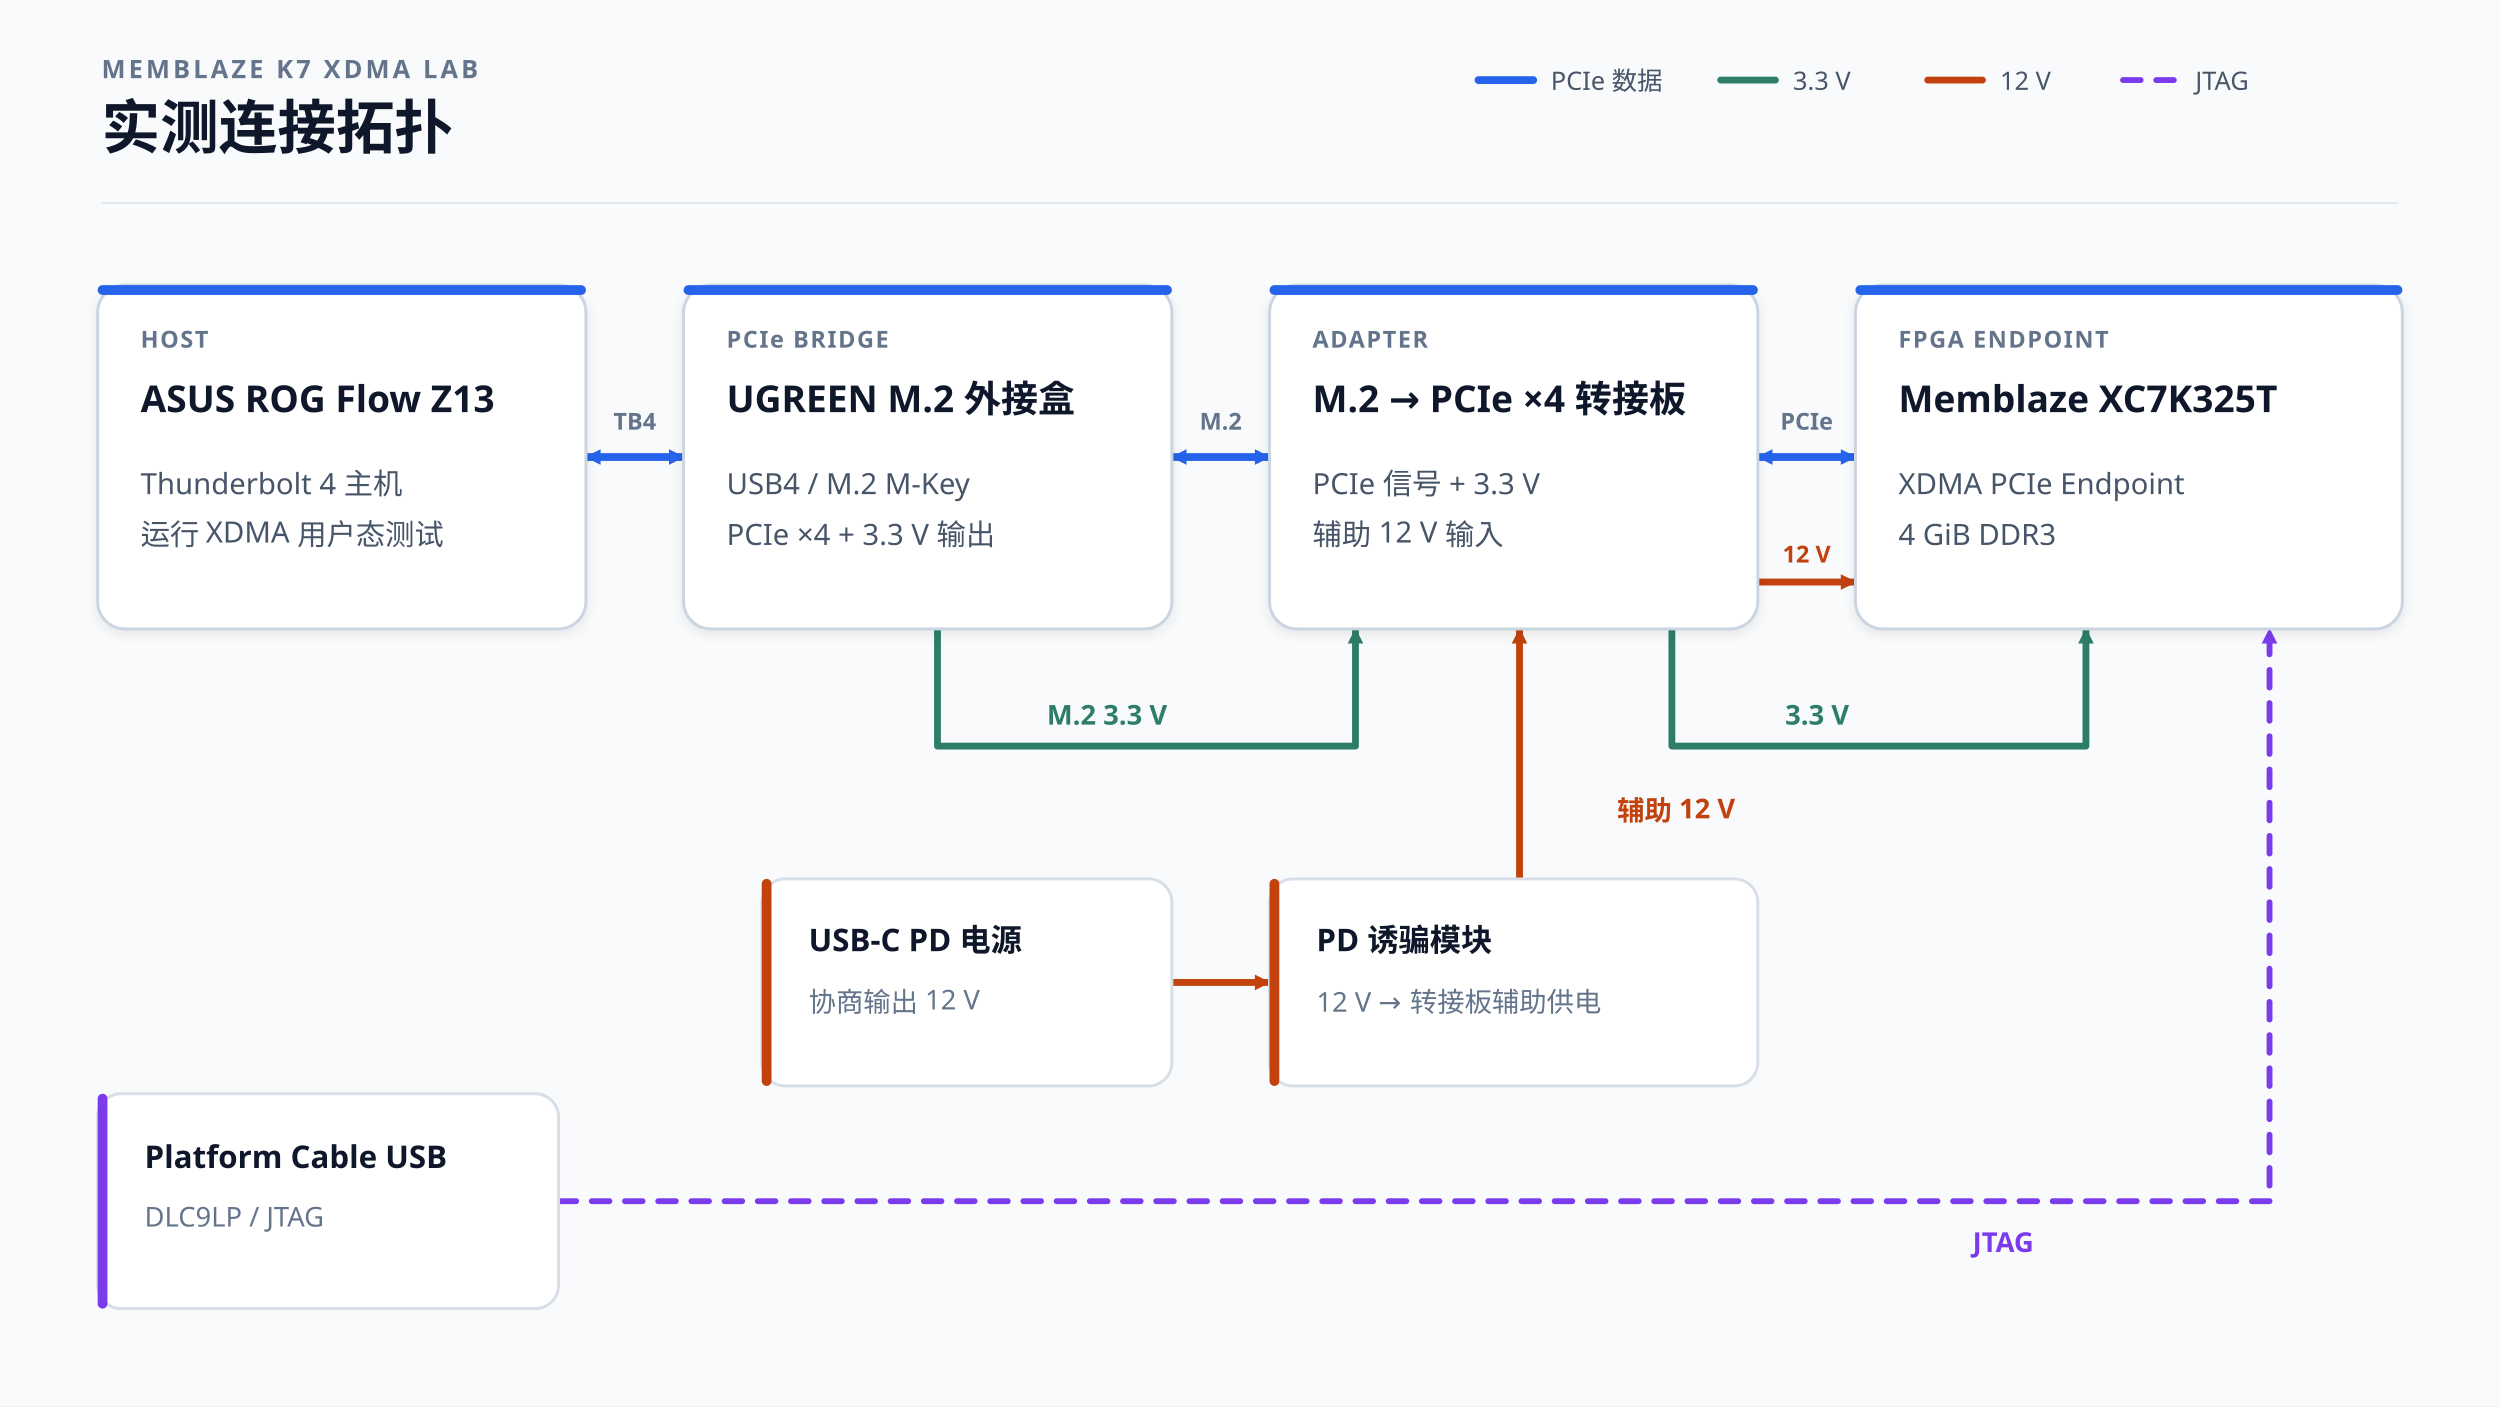
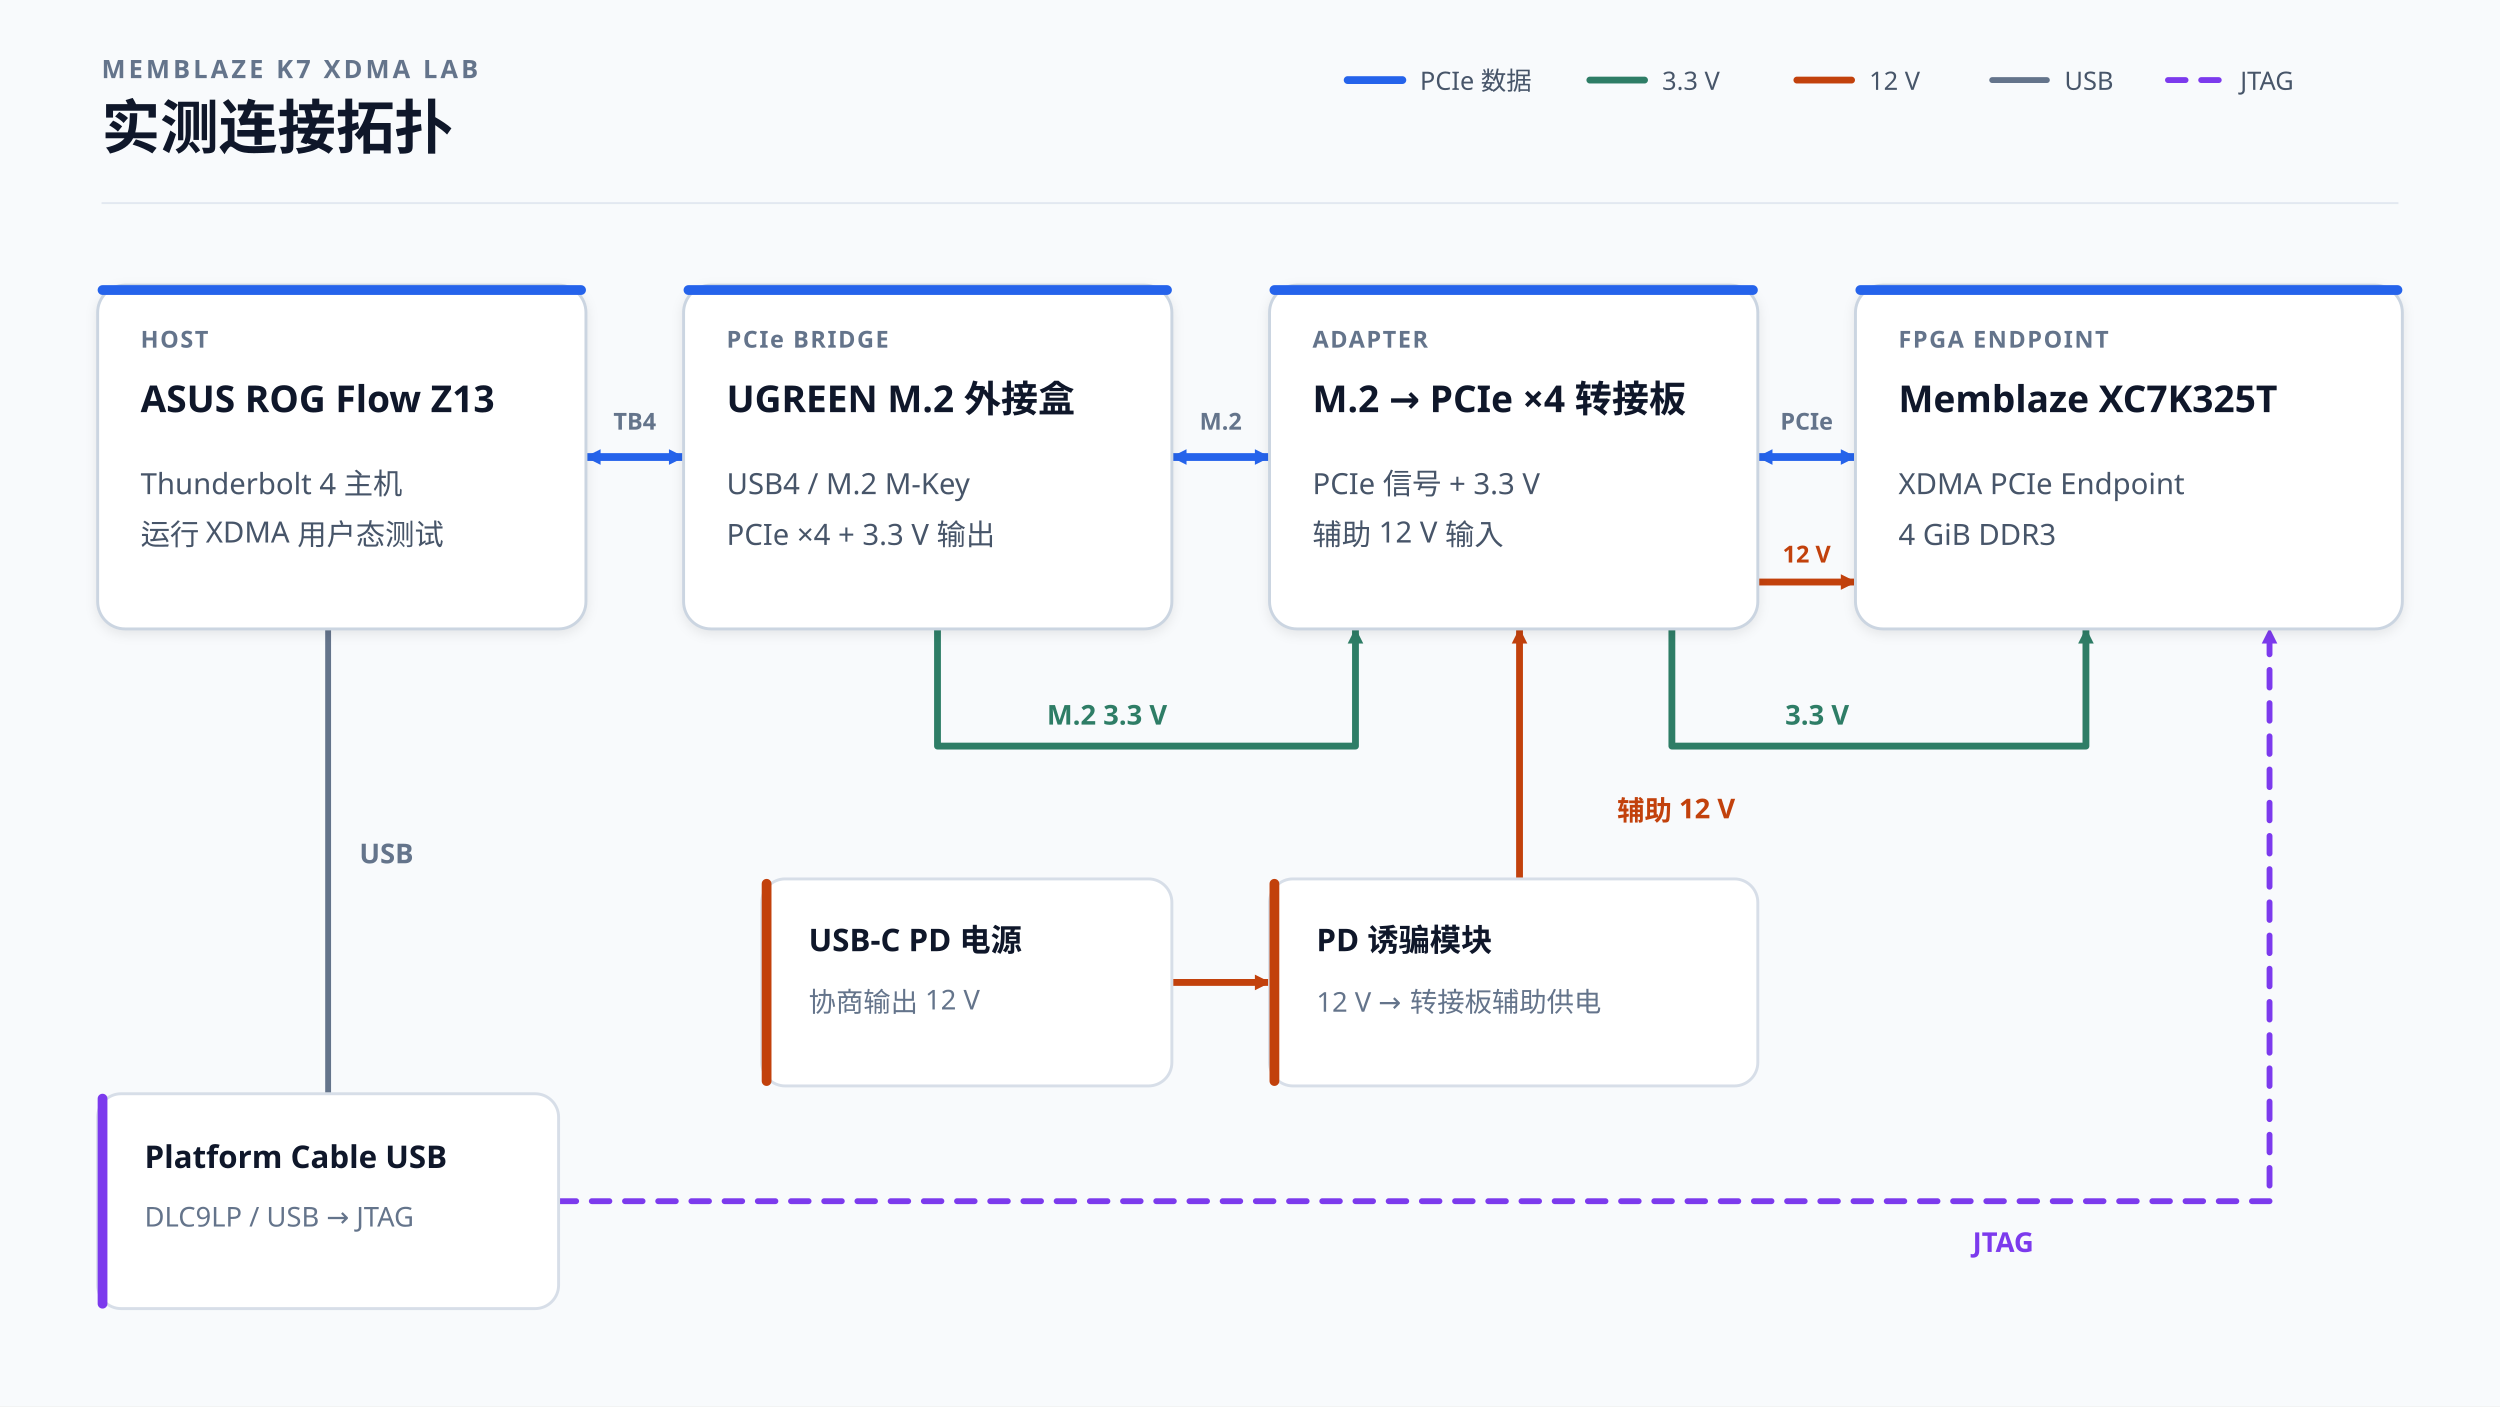
<svg xmlns="http://www.w3.org/2000/svg" width="1280" height="720" viewBox="0 0 1280 720" role="img" aria-labelledby="title desc">
  <defs>
    <filter id="card-shadow" x="-10%" y="-12%" width="120%" height="132%" color-interpolation-filters="sRGB">
      <feGaussianBlur in="SourceAlpha" stdDeviation="3" result="blur" />
      <feOffset in="blur" dy="2" result="offset" />
      <feComponentTransfer in="offset" result="shadow">
        <feFuncA type="linear" slope="0.08" />
      </feComponentTransfer>
      <feMerge>
        <feMergeNode in="shadow" />
        <feMergeNode in="SourceGraphic" />
      </feMerge>
    </filter>
    <marker id="arrow-data" markerUnits="userSpaceOnUse" markerWidth="10" markerHeight="10" refX="8.5" refY="5" orient="auto-start-reverse">
      <path d="M 1,1 L 9,5 L 1,9 Z" fill="#2563eb" />
    </marker>
    <marker id="arrow-3v3" markerUnits="userSpaceOnUse" markerWidth="10" markerHeight="10" refX="8.5" refY="5" orient="auto">
      <path d="M 1,1 L 9,5 L 1,9 Z" fill="#2e7d66" />
    </marker>
    <marker id="arrow-12v" markerUnits="userSpaceOnUse" markerWidth="10" markerHeight="10" refX="8.5" refY="5" orient="auto">
      <path d="M 1,1 L 9,5 L 1,9 Z" fill="#c2410c" />
    </marker>
    <marker id="arrow-jtag" markerUnits="userSpaceOnUse" markerWidth="10" markerHeight="10" refX="8.5" refY="5" orient="auto">
      <path d="M 1,1 L 9,5 L 1,9 Z" fill="#7c3aed" />
    </marker>
    <style>
      .canvas { fill: #f8fafc; }
      .eyebrow { font: 600 13px "Segoe UI", "Microsoft YaHei", sans-serif; letter-spacing: 1.6px; fill: #64748b; }
      .page-title { font: 700 30px "Segoe UI", "Microsoft YaHei", sans-serif; fill: #0f172a; }
      .card { fill: #ffffff; stroke: #cbd5e1; stroke-width: 1.5; filter: url(#card-shadow); }
      .card-accent { fill: #2563eb; }
      .card-kicker { font: 600 12px "Segoe UI", "Microsoft YaHei", sans-serif; letter-spacing: 0.8px; fill: #64748b; }
      .card-title { font: 700 19px "Segoe UI", "Microsoft YaHei", sans-serif; fill: #0f172a; }
      .card-body { font: 15px "Segoe UI", "Microsoft YaHei", sans-serif; fill: #475569; }
      .port-label { font: 600 12px "Segoe UI", "Microsoft YaHei", sans-serif; fill: #64748b; }
      .rail-label { font: 600 14px "Segoe UI", "Microsoft YaHei", sans-serif; }
      .legend { font: 13px "Segoe UI", "Microsoft YaHei", sans-serif; fill: #475569; }
      .data { fill: none; stroke: #2563eb; stroke-width: 4; stroke-linecap: round; stroke-linejoin: round; }
      .power-3v3 { fill: none; stroke: #2e7d66; stroke-width: 3.5; stroke-linecap: round; stroke-linejoin: round; }
      .power-12v { fill: none; stroke: #c2410c; stroke-width: 3.5; stroke-linecap: round; stroke-linejoin: round; }
+       .usb { fill: none; stroke: #64748b; stroke-width: 3; stroke-linecap: round; stroke-linejoin: round; }
      .jtag { fill: none; stroke: #7c3aed; stroke-width: 3; stroke-linecap: round; stroke-linejoin: round; stroke-dasharray: 9 8; }
      .mini-card { fill: #ffffff; stroke: #d7dee8; stroke-width: 1.5; }
      .mini-title { font: 700 16px "Segoe UI", "Microsoft YaHei", sans-serif; fill: #0f172a; }
      .mini-body { font: 14px "Segoe UI", "Microsoft YaHei", sans-serif; fill: #64748b; }
    </style>
  </defs>
  <g id="background">
    <rect class="canvas" width="1280" height="720" />
  </g>
  <g id="header">
    <text class="eyebrow" x="52" y="40">MEMBLAZE K7 XDMA LAB</text>
    <text class="page-title" x="52" y="76">实测连接拓扑</text>
-     <g transform="translate(757,35)">
+     <g transform="translate(690,35)">
      <line x1="0" y1="6" x2="28" y2="6" class="data" />
      <text class="legend" x="37" y="11">PCIe 数据</text>
      <line x1="124" y1="6" x2="152" y2="6" class="power-3v3" />
      <text class="legend" x="161" y="11">3.3 V</text>
      <line x1="230" y1="6" x2="258" y2="6" class="power-12v" />
      <text class="legend" x="267" y="11">12 V</text>
-       <line x1="330" y1="6" x2="358" y2="6" class="jtag" />
-       <text class="legend" x="367" y="11">JTAG</text>
+       <line x1="330" y1="6" x2="358" y2="6" class="usb" />
+       <text class="legend" x="367" y="11">USB</text>
+       <line x1="420" y1="6" x2="448" y2="6" class="jtag" />
+       <text class="legend" x="457" y="11">JTAG</text>
    </g>
    <line x1="52" y1="104" x2="1228" y2="104" stroke="#e2e8f0" stroke-width="1" />
  </g>
  <g id="connections">
    <path class="data" d="M 300,234 H 350" marker-start="url(#arrow-data)" marker-end="url(#arrow-data)" />
    <path class="data" d="M 600,234 H 650" marker-start="url(#arrow-data)" marker-end="url(#arrow-data)" />
    <path class="data" d="M 900,234 H 950" marker-start="url(#arrow-data)" marker-end="url(#arrow-data)" />
    <path class="power-3v3" d="M 480,322 V 382 H 694 V 322" marker-end="url(#arrow-3v3)" />
    <path class="power-3v3" d="M 856,322 V 382 H 1068 V 322" marker-end="url(#arrow-3v3)" />
    <path class="power-12v" d="M 600,503 H 650" marker-end="url(#arrow-12v)" />
    <path class="power-12v" d="M 778,450 V 322" marker-end="url(#arrow-12v)" />
    <path class="power-12v" d="M 900,298 H 950" marker-end="url(#arrow-12v)" />
+     <path class="usb" d="M 168,322 V 560" />
    <path class="jtag" d="M 286,615 H 1162 V 322" marker-end="url(#arrow-jtag)" />
  </g>
  <g id="nodes">
    <g id="host-card">
      <rect class="card" x="50" y="146" width="250" height="176" rx="14" />
      <rect class="card-accent" x="50" y="146" width="250" height="5" rx="2.5" />
      <text class="card-kicker" x="72" y="178">HOST</text>
      <text class="card-title" x="72" y="211">ASUS ROG Flow Z13</text>
      <text class="card-body" x="72" y="253">Thunderbolt 4 主机</text>
      <text class="card-body" x="72" y="279">运行 XDMA 用户态测试</text>
    </g>
    <g id="enclosure-card">
      <rect class="card" x="350" y="146" width="250" height="176" rx="14" />
      <rect class="card-accent" x="350" y="146" width="250" height="5" rx="2.5" />
      <text class="card-kicker" x="372" y="178">PCIe BRIDGE</text>
      <text class="card-title" x="372" y="211">UGREEN M.2 外接盒</text>
      <text class="card-body" x="372" y="253">USB4 / M.2 M-Key</text>
      <text class="card-body" x="372" y="279">PCIe ×4 + 3.3 V 输出</text>
    </g>
    <g id="adapter-card">
      <rect class="card" x="650" y="146" width="250" height="176" rx="14" />
      <rect class="card-accent" x="650" y="146" width="250" height="5" rx="2.5" />
      <text class="card-kicker" x="672" y="178">ADAPTER</text>
      <text class="card-title" x="672" y="211">M.2 → PCIe ×4 转接板</text>
      <text class="card-body" x="672" y="253">PCIe 信号 + 3.3 V</text>
      <text class="card-body" x="672" y="279">辅助 12 V 输入</text>
    </g>
    <g id="fpga-card">
      <rect class="card" x="950" y="146" width="280" height="176" rx="14" />
      <rect class="card-accent" x="950" y="146" width="280" height="5" rx="2.5" />
      <text class="card-kicker" x="972" y="178">FPGA ENDPOINT</text>
      <text class="card-title" x="972" y="211">Memblaze XC7K325T</text>
      <text class="card-body" x="972" y="253">XDMA PCIe Endpoint</text>
      <text class="card-body" x="972" y="279">4 GiB DDR3</text>
    </g>
    <g id="pd-source">
      <rect class="mini-card" x="390" y="450" width="210" height="106" rx="12" />
      <rect x="390" y="450" width="5" height="106" rx="2.5" fill="#c2410c" />
      <text class="mini-title" x="414" y="487">USB-C PD 电源</text>
      <text class="mini-body" x="414" y="518">协商输出 12 V</text>
    </g>
    <g id="pd-trigger">
      <rect class="mini-card" x="650" y="450" width="250" height="106" rx="12" />
      <rect x="650" y="450" width="5" height="106" rx="2.5" fill="#c2410c" />
      <text class="mini-title" x="674" y="487">PD 诱骗模块</text>
      <text class="mini-body" x="674" y="518">12 V → 转接板辅助供电</text>
    </g>
    <g id="jtag-cable">
      <rect class="mini-card" x="50" y="560" width="236" height="110" rx="12" />
      <rect x="50" y="560" width="5" height="110" rx="2.5" fill="#7c3aed" />
      <text class="mini-title" x="74" y="598">Platform Cable USB</text>
-       <text class="mini-body" x="74" y="628">DLC9LP / JTAG</text>
+       <text class="mini-body" x="74" y="628">DLC9LP / USB → JTAG</text>
    </g>
  </g>
  <g id="labels">
    <text class="port-label" x="325" y="220" text-anchor="middle">TB4</text>
    <text class="port-label" x="625" y="220" text-anchor="middle">M.2</text>
    <text class="port-label" x="925" y="220" text-anchor="middle">PCIe</text>
    <text class="port-label" x="925" y="288" text-anchor="middle" style="fill:#c2410c">12 V</text>
    <text class="rail-label" x="536" y="371" fill="#2e7d66">M.2 3.3 V</text>
    <text class="rail-label" x="914" y="371" fill="#2e7d66">3.3 V</text>
    <text class="rail-label" x="828" y="420" fill="#c2410c">辅助 12 V</text>
+     <text class="rail-label" x="184" y="442" fill="#64748b">USB</text>
    <text class="rail-label" x="1010" y="641" fill="#7c3aed">JTAG</text>
  </g>
</svg>
